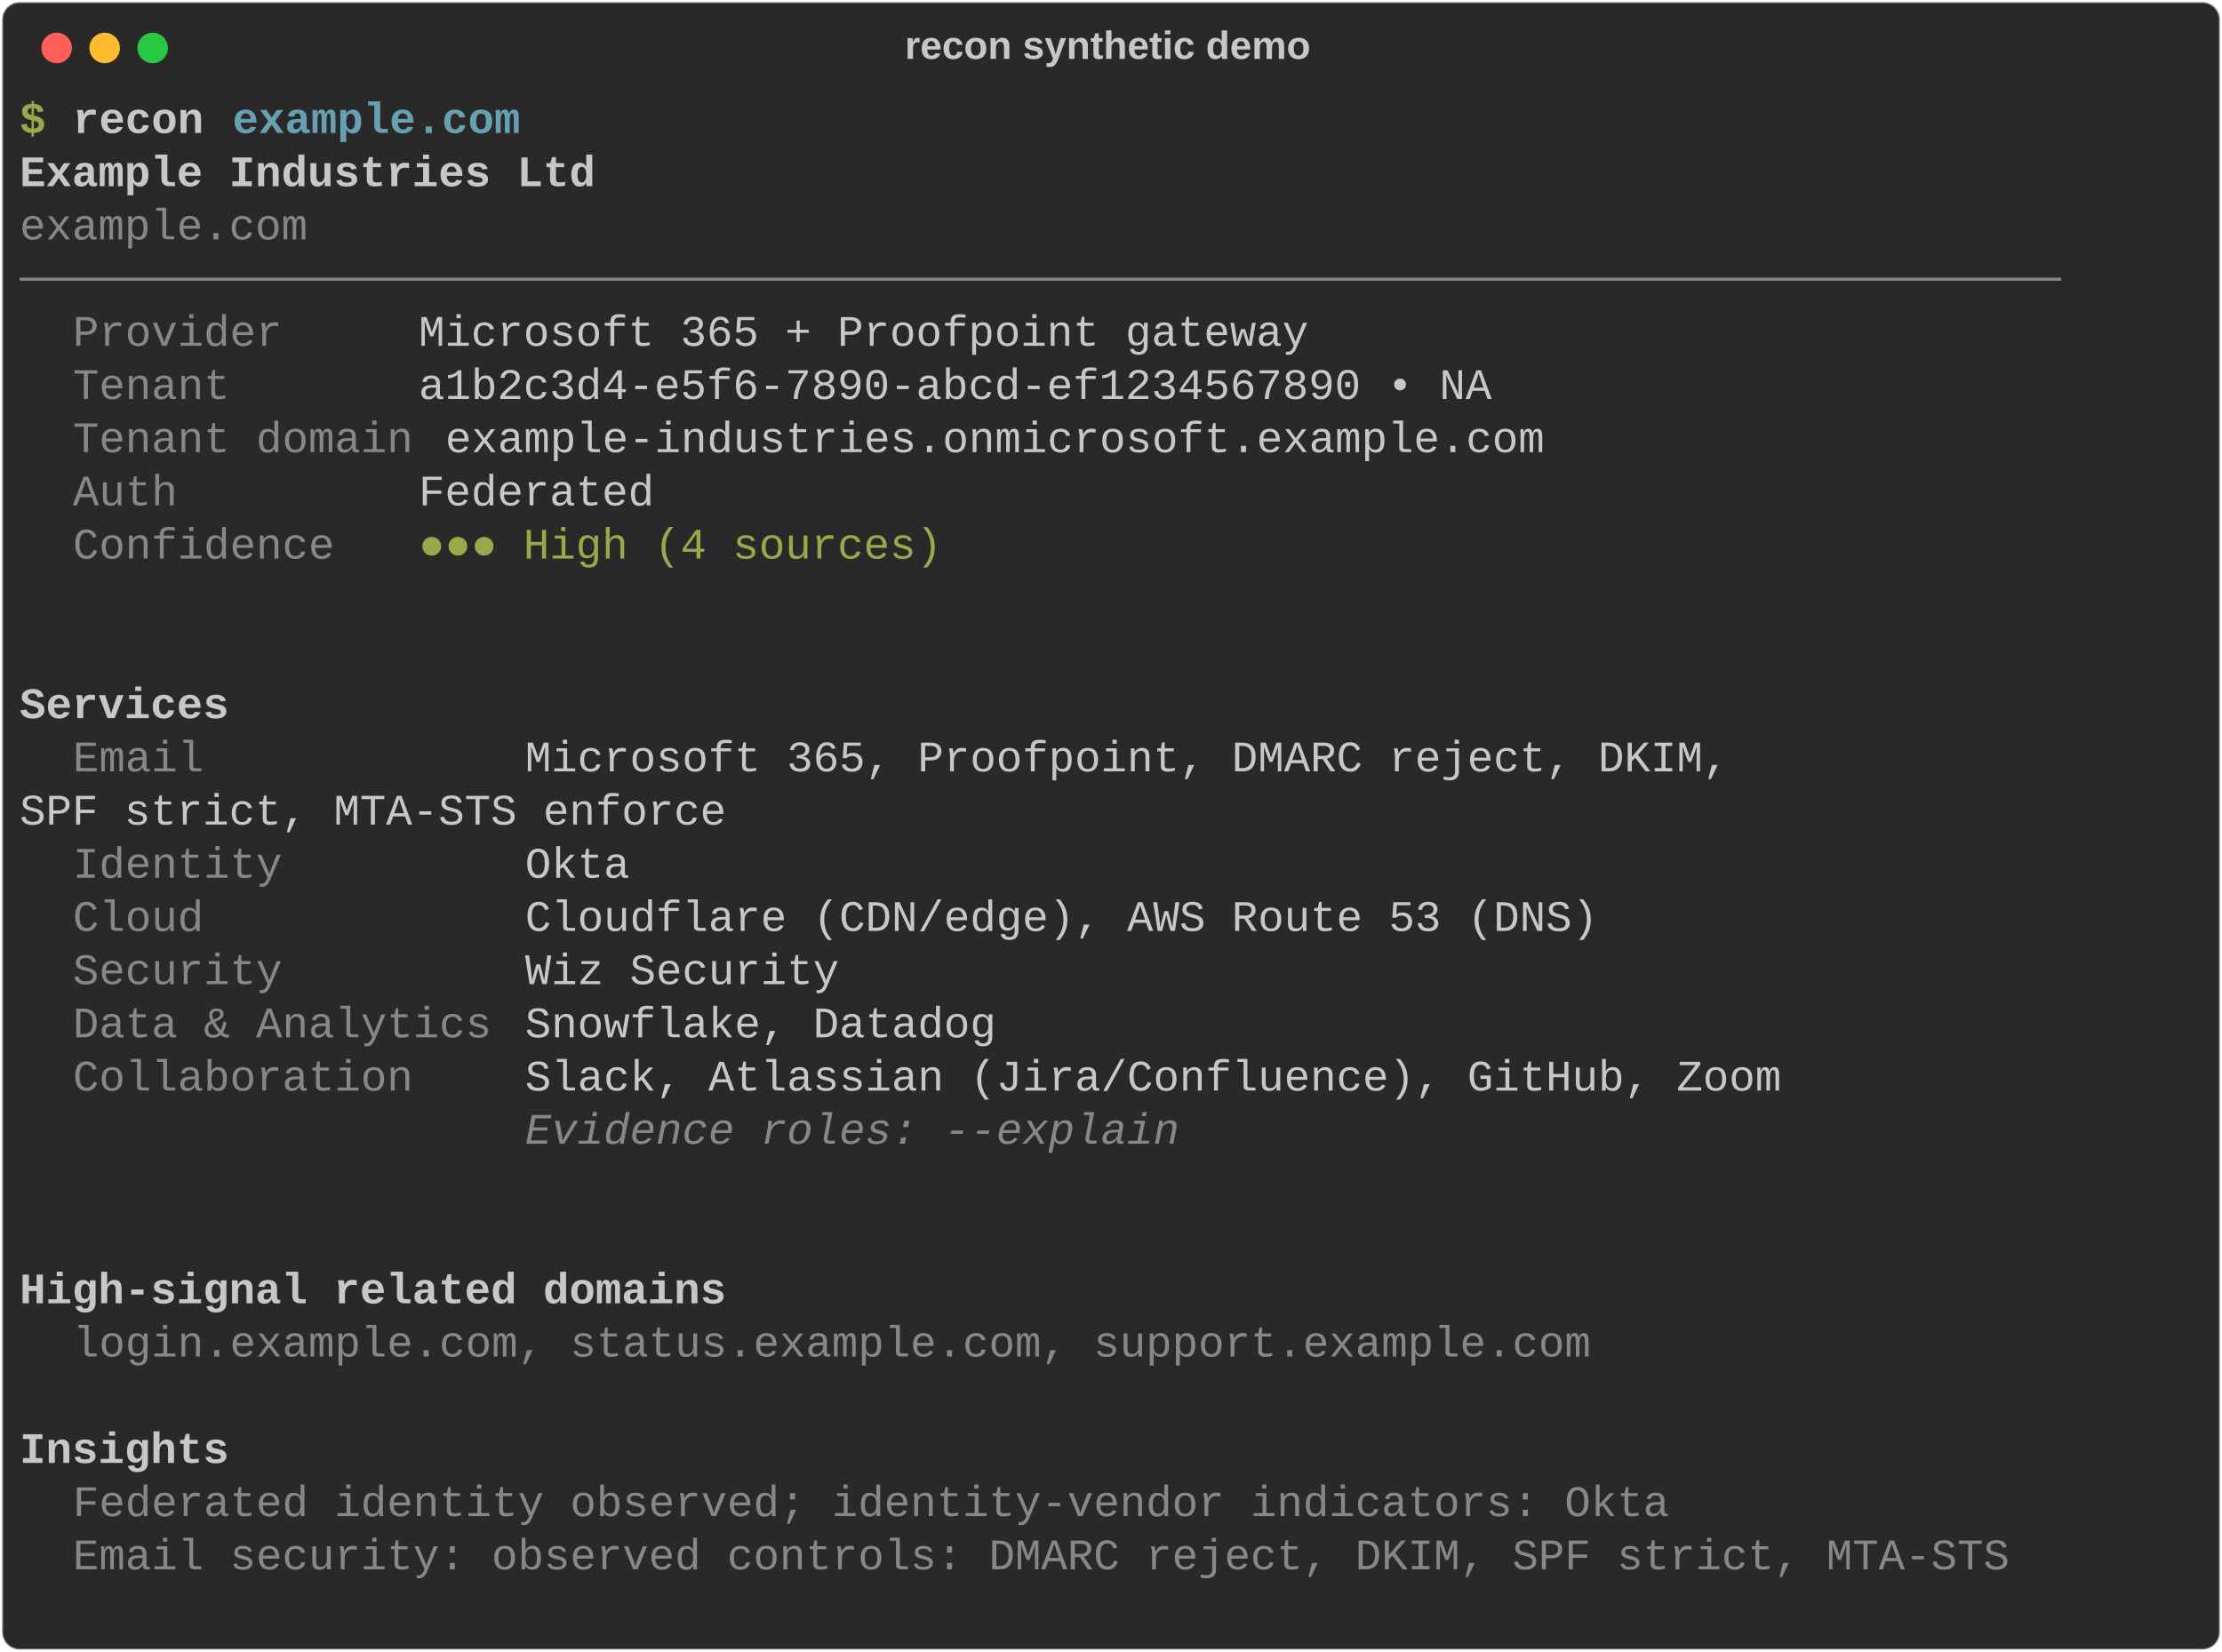
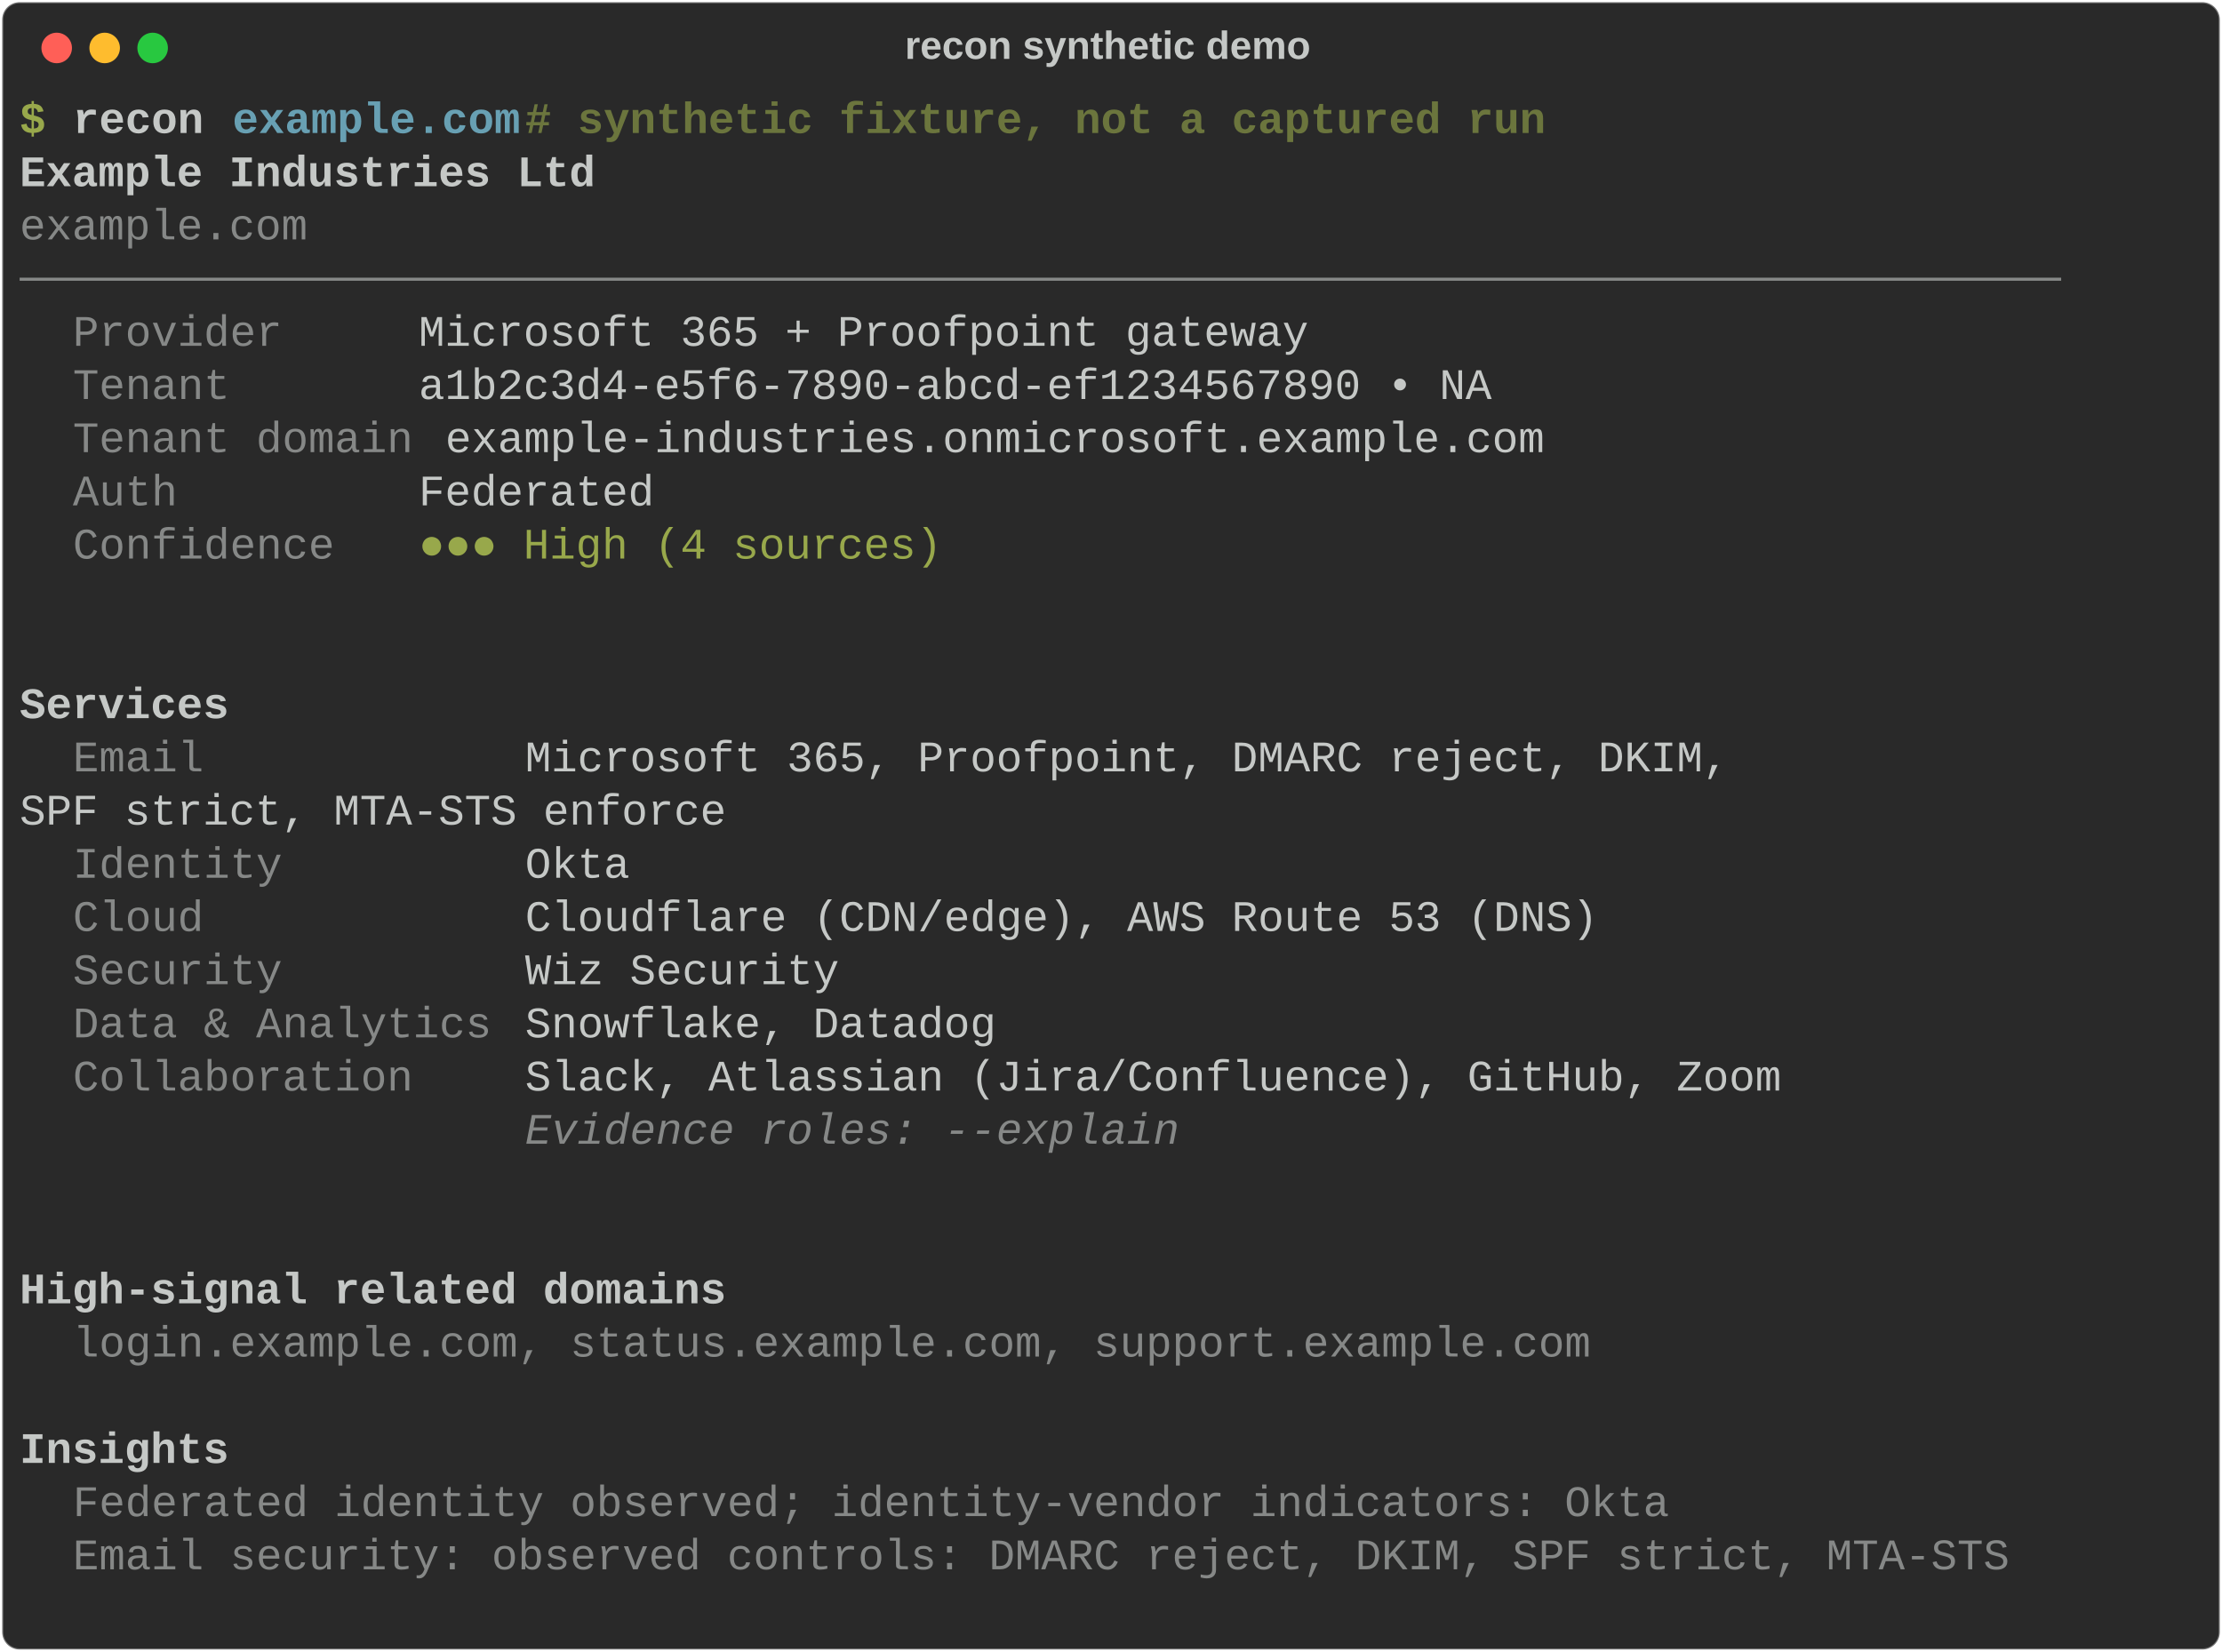
<svg xmlns="http://www.w3.org/2000/svg" class="rich-terminal" role="img" aria-labelledby="recon-demo-accessible-title recon-demo-accessible-description" viewBox="0 0 1019 757.6">
  <style>


    .recon-demo-matrix {
        font-family: ui-monospace, SFMono-Regular, Consolas, Liberation Mono, monospace;
        font-size: 20px;
        line-height: 24.4px;
        font-variant-east-asian: full-width;
    }

    .recon-demo-title {
        font-size: 18px;
        font-weight: bold;
        font-family: arial;
    }

    .recon-demo-r1 { fill: #98a84b;font-weight: bold }
.recon-demo-r2 { fill: #c5c8c6;font-weight: bold }
.recon-demo-r3 { fill: #68a0b3;font-weight: bold }
- .recon-demo-r4 { fill: #c5c8c6 }
- .recon-demo-r5 { fill: #868887 }
- .recon-demo-r6 { fill: #98a84b }
- .recon-demo-r7 { fill: #868887;font-style: italic; }
+ .recon-demo-r4 { fill: #6b753d;font-weight: bold }
+ .recon-demo-r5 { fill: #c5c8c6 }
+ .recon-demo-r6 { fill: #868887 }
+ .recon-demo-r7 { fill: #98a84b }
+ .recon-demo-r8 { fill: #868887;font-style: italic; }
    </style>
  <defs>
    <clipPath id="recon-demo-clip-terminal">
      <rect x="0" y="0" width="999.4" height="706.6" />
    </clipPath>
    <clipPath id="recon-demo-line-0">
      <rect x="0" y="1.5" width="1000.4" height="24.65" />
    </clipPath>
    <clipPath id="recon-demo-line-1">
      <rect x="0" y="25.9" width="1000.4" height="24.65" />
    </clipPath>
    <clipPath id="recon-demo-line-2">
      <rect x="0" y="50.3" width="1000.4" height="24.65" />
    </clipPath>
    <clipPath id="recon-demo-line-3">
      <rect x="0" y="74.7" width="1000.4" height="24.65" />
    </clipPath>
    <clipPath id="recon-demo-line-4">
      <rect x="0" y="99.1" width="1000.4" height="24.65" />
    </clipPath>
    <clipPath id="recon-demo-line-5">
      <rect x="0" y="123.5" width="1000.4" height="24.65" />
    </clipPath>
    <clipPath id="recon-demo-line-6">
      <rect x="0" y="147.9" width="1000.4" height="24.65" />
    </clipPath>
    <clipPath id="recon-demo-line-7">
      <rect x="0" y="172.3" width="1000.4" height="24.65" />
    </clipPath>
    <clipPath id="recon-demo-line-8">
      <rect x="0" y="196.7" width="1000.4" height="24.65" />
    </clipPath>
    <clipPath id="recon-demo-line-9">
      <rect x="0" y="221.1" width="1000.4" height="24.65" />
    </clipPath>
    <clipPath id="recon-demo-line-10">
      <rect x="0" y="245.5" width="1000.4" height="24.65" />
    </clipPath>
    <clipPath id="recon-demo-line-11">
      <rect x="0" y="269.9" width="1000.4" height="24.65" />
    </clipPath>
    <clipPath id="recon-demo-line-12">
      <rect x="0" y="294.3" width="1000.4" height="24.65" />
    </clipPath>
    <clipPath id="recon-demo-line-13">
      <rect x="0" y="318.7" width="1000.4" height="24.65" />
    </clipPath>
    <clipPath id="recon-demo-line-14">
      <rect x="0" y="343.1" width="1000.4" height="24.65" />
    </clipPath>
    <clipPath id="recon-demo-line-15">
      <rect x="0" y="367.5" width="1000.4" height="24.65" />
    </clipPath>
    <clipPath id="recon-demo-line-16">
      <rect x="0" y="391.9" width="1000.4" height="24.65" />
    </clipPath>
    <clipPath id="recon-demo-line-17">
      <rect x="0" y="416.3" width="1000.4" height="24.65" />
    </clipPath>
    <clipPath id="recon-demo-line-18">
      <rect x="0" y="440.7" width="1000.4" height="24.65" />
    </clipPath>
    <clipPath id="recon-demo-line-19">
      <rect x="0" y="465.1" width="1000.4" height="24.65" />
    </clipPath>
    <clipPath id="recon-demo-line-20">
      <rect x="0" y="489.5" width="1000.4" height="24.65" />
    </clipPath>
    <clipPath id="recon-demo-line-21">
      <rect x="0" y="513.9" width="1000.4" height="24.65" />
    </clipPath>
    <clipPath id="recon-demo-line-22">
      <rect x="0" y="538.3" width="1000.4" height="24.65" />
    </clipPath>
    <clipPath id="recon-demo-line-23">
      <rect x="0" y="562.7" width="1000.4" height="24.65" />
    </clipPath>
    <clipPath id="recon-demo-line-24">
      <rect x="0" y="587.1" width="1000.4" height="24.65" />
    </clipPath>
    <clipPath id="recon-demo-line-25">
      <rect x="0" y="611.5" width="1000.4" height="24.65" />
    </clipPath>
    <clipPath id="recon-demo-line-26">
      <rect x="0" y="635.9" width="1000.4" height="24.65" />
    </clipPath>
    <clipPath id="recon-demo-line-27">
      <rect x="0" y="660.3" width="1000.4" height="24.65" />
    </clipPath>
  </defs>
  <rect fill="#292929" stroke="rgba(255,255,255,0.35)" stroke-width="1" x="1" y="1" width="1017" height="755.6" rx="8" />
  <text class="recon-demo-title" fill="#c5c8c6" text-anchor="middle" x="508" y="27">recon synthetic demo</text>
  <g transform="translate(26,22)">
    <circle cx="0" cy="0" r="7" fill="#ff5f57" />
    <circle cx="22" cy="0" r="7" fill="#febc2e" />
    <circle cx="44" cy="0" r="7" fill="#28c840" />
  </g>
  <g transform="translate(9, 41)" clip-path="url(#recon-demo-clip-terminal)">
    <g class="recon-demo-matrix">
      <text class="recon-demo-r1" x="0" y="20" textLength="24.4" clip-path="url(#recon-demo-line-0)">$ </text>
      <text class="recon-demo-r2" x="24.4" y="20" textLength="73.2" clip-path="url(#recon-demo-line-0)">recon </text>
      <text class="recon-demo-r3" x="97.6" y="20" textLength="134.2" clip-path="url(#recon-demo-line-0)">example.com</text>
-       <text class="recon-demo-r4" x="1000.4" y="20" textLength="12.2" clip-path="url(#recon-demo-line-0)">
+       <text class="recon-demo-r4" x="231.8" y="20" textLength="524.6" clip-path="url(#recon-demo-line-0)">    # synthetic fixture, not a captured run</text>
+       <text class="recon-demo-r5" x="1000.4" y="20" textLength="12.2" clip-path="url(#recon-demo-line-0)">
</text>
      <text class="recon-demo-r2" x="0" y="44.4" textLength="268.4" clip-path="url(#recon-demo-line-1)">Example Industries Ltd</text>
-       <text class="recon-demo-r4" x="1000.4" y="44.4" textLength="12.2" clip-path="url(#recon-demo-line-1)">
- </text>
-       <text class="recon-demo-r5" x="0" y="68.8" textLength="134.2" clip-path="url(#recon-demo-line-2)">example.com</text>
-       <text class="recon-demo-r4" x="1000.4" y="68.8" textLength="12.2" clip-path="url(#recon-demo-line-2)">
- </text>
-       <text class="recon-demo-r5" x="0" y="93.2" textLength="951.6" clip-path="url(#recon-demo-line-3)">──────────────────────────────────────────────────────────────────────────────</text>
-       <text class="recon-demo-r4" x="1000.4" y="93.2" textLength="12.2" clip-path="url(#recon-demo-line-3)">
- </text>
-       <text class="recon-demo-r5" x="24.4" y="117.6" textLength="158.6" clip-path="url(#recon-demo-line-4)">Provider     </text>
-       <text class="recon-demo-r4" x="183" y="117.6" textLength="414.8" clip-path="url(#recon-demo-line-4)">Microsoft 365 + Proofpoint gateway</text>
-       <text class="recon-demo-r4" x="1000.4" y="117.6" textLength="12.2" clip-path="url(#recon-demo-line-4)">
- </text>
-       <text class="recon-demo-r5" x="24.4" y="142" textLength="158.6" clip-path="url(#recon-demo-line-5)">Tenant       </text>
-       <text class="recon-demo-r4" x="183" y="142" textLength="500.2" clip-path="url(#recon-demo-line-5)">a1b2c3d4-e5f6-7890-abcd-ef1234567890 • NA</text>
-       <text class="recon-demo-r4" x="1000.4" y="142" textLength="12.2" clip-path="url(#recon-demo-line-5)">
- </text>
-       <text class="recon-demo-r5" x="24.4" y="166.4" textLength="170.8" clip-path="url(#recon-demo-line-6)">Tenant domain </text>
-       <text class="recon-demo-r4" x="195.2" y="166.4" textLength="512.4" clip-path="url(#recon-demo-line-6)">example-industries.onmicrosoft.example.com</text>
-       <text class="recon-demo-r4" x="1000.4" y="166.4" textLength="12.2" clip-path="url(#recon-demo-line-6)">
- </text>
-       <text class="recon-demo-r5" x="24.4" y="190.8" textLength="158.6" clip-path="url(#recon-demo-line-7)">Auth         </text>
-       <text class="recon-demo-r4" x="183" y="190.8" textLength="109.8" clip-path="url(#recon-demo-line-7)">Federated</text>
-       <text class="recon-demo-r4" x="1000.4" y="190.8" textLength="12.2" clip-path="url(#recon-demo-line-7)">
- </text>
-       <text class="recon-demo-r5" x="24.4" y="215.2" textLength="158.6" clip-path="url(#recon-demo-line-8)">Confidence   </text>
-       <text class="recon-demo-r6" x="183" y="215.2" textLength="244" clip-path="url(#recon-demo-line-8)">●●● High (4 sources)</text>
-       <text class="recon-demo-r4" x="1000.4" y="215.2" textLength="12.2" clip-path="url(#recon-demo-line-8)">
- </text>
-       <text class="recon-demo-r4" x="1000.4" y="239.6" textLength="12.2" clip-path="url(#recon-demo-line-9)">
- </text>
-       <text class="recon-demo-r4" x="1000.4" y="264" textLength="12.2" clip-path="url(#recon-demo-line-10)">
+       <text class="recon-demo-r5" x="1000.4" y="44.4" textLength="12.2" clip-path="url(#recon-demo-line-1)">
+ </text>
+       <text class="recon-demo-r6" x="0" y="68.8" textLength="134.2" clip-path="url(#recon-demo-line-2)">example.com</text>
+       <text class="recon-demo-r5" x="1000.4" y="68.8" textLength="12.2" clip-path="url(#recon-demo-line-2)">
+ </text>
+       <text class="recon-demo-r6" x="0" y="93.2" textLength="951.6" clip-path="url(#recon-demo-line-3)">──────────────────────────────────────────────────────────────────────────────</text>
+       <text class="recon-demo-r5" x="1000.4" y="93.2" textLength="12.2" clip-path="url(#recon-demo-line-3)">
+ </text>
+       <text class="recon-demo-r6" x="24.4" y="117.6" textLength="158.6" clip-path="url(#recon-demo-line-4)">Provider     </text>
+       <text class="recon-demo-r5" x="183" y="117.6" textLength="414.8" clip-path="url(#recon-demo-line-4)">Microsoft 365 + Proofpoint gateway</text>
+       <text class="recon-demo-r5" x="1000.4" y="117.6" textLength="12.2" clip-path="url(#recon-demo-line-4)">
+ </text>
+       <text class="recon-demo-r6" x="24.4" y="142" textLength="158.6" clip-path="url(#recon-demo-line-5)">Tenant       </text>
+       <text class="recon-demo-r5" x="183" y="142" textLength="500.2" clip-path="url(#recon-demo-line-5)">a1b2c3d4-e5f6-7890-abcd-ef1234567890 • NA</text>
+       <text class="recon-demo-r5" x="1000.4" y="142" textLength="12.2" clip-path="url(#recon-demo-line-5)">
+ </text>
+       <text class="recon-demo-r6" x="24.4" y="166.4" textLength="170.8" clip-path="url(#recon-demo-line-6)">Tenant domain </text>
+       <text class="recon-demo-r5" x="195.2" y="166.4" textLength="512.4" clip-path="url(#recon-demo-line-6)">example-industries.onmicrosoft.example.com</text>
+       <text class="recon-demo-r5" x="1000.4" y="166.4" textLength="12.2" clip-path="url(#recon-demo-line-6)">
+ </text>
+       <text class="recon-demo-r6" x="24.4" y="190.8" textLength="158.6" clip-path="url(#recon-demo-line-7)">Auth         </text>
+       <text class="recon-demo-r5" x="183" y="190.8" textLength="109.8" clip-path="url(#recon-demo-line-7)">Federated</text>
+       <text class="recon-demo-r5" x="1000.4" y="190.8" textLength="12.2" clip-path="url(#recon-demo-line-7)">
+ </text>
+       <text class="recon-demo-r6" x="24.4" y="215.2" textLength="158.6" clip-path="url(#recon-demo-line-8)">Confidence   </text>
+       <text class="recon-demo-r7" x="183" y="215.2" textLength="244" clip-path="url(#recon-demo-line-8)">●●● High (4 sources)</text>
+       <text class="recon-demo-r5" x="1000.4" y="215.2" textLength="12.2" clip-path="url(#recon-demo-line-8)">
+ </text>
+       <text class="recon-demo-r5" x="1000.4" y="239.6" textLength="12.2" clip-path="url(#recon-demo-line-9)">
+ </text>
+       <text class="recon-demo-r5" x="1000.4" y="264" textLength="12.2" clip-path="url(#recon-demo-line-10)">
</text>
      <text class="recon-demo-r2" x="0" y="288.4" textLength="97.6" clip-path="url(#recon-demo-line-11)">Services</text>
-       <text class="recon-demo-r4" x="1000.4" y="288.4" textLength="12.2" clip-path="url(#recon-demo-line-11)">
- </text>
-       <text class="recon-demo-r5" x="24.4" y="312.8" textLength="207.4" clip-path="url(#recon-demo-line-12)">Email            </text>
-       <text class="recon-demo-r4" x="231.8" y="312.8" textLength="561.2" clip-path="url(#recon-demo-line-12)">Microsoft 365, Proofpoint, DMARC reject, DKIM,</text>
-       <text class="recon-demo-r4" x="1000.4" y="312.8" textLength="12.2" clip-path="url(#recon-demo-line-12)">
- </text>
-       <text class="recon-demo-r4" x="0" y="337.2" textLength="561.2" clip-path="url(#recon-demo-line-13)">                   SPF strict, MTA-STS enforce</text>
-       <text class="recon-demo-r4" x="1000.4" y="337.2" textLength="12.2" clip-path="url(#recon-demo-line-13)">
- </text>
-       <text class="recon-demo-r5" x="24.4" y="361.6" textLength="207.4" clip-path="url(#recon-demo-line-14)">Identity         </text>
-       <text class="recon-demo-r4" x="231.8" y="361.6" textLength="48.8" clip-path="url(#recon-demo-line-14)">Okta</text>
-       <text class="recon-demo-r4" x="1000.4" y="361.6" textLength="12.2" clip-path="url(#recon-demo-line-14)">
- </text>
-       <text class="recon-demo-r5" x="24.4" y="386" textLength="207.4" clip-path="url(#recon-demo-line-15)">Cloud            </text>
-       <text class="recon-demo-r4" x="231.8" y="386" textLength="500.2" clip-path="url(#recon-demo-line-15)">Cloudflare (CDN/edge), AWS Route 53 (DNS)</text>
-       <text class="recon-demo-r4" x="1000.4" y="386" textLength="12.2" clip-path="url(#recon-demo-line-15)">
- </text>
-       <text class="recon-demo-r5" x="24.4" y="410.4" textLength="207.4" clip-path="url(#recon-demo-line-16)">Security         </text>
-       <text class="recon-demo-r4" x="231.8" y="410.4" textLength="146.4" clip-path="url(#recon-demo-line-16)">Wiz Security</text>
-       <text class="recon-demo-r4" x="1000.4" y="410.4" textLength="12.2" clip-path="url(#recon-demo-line-16)">
- </text>
-       <text class="recon-demo-r5" x="24.4" y="434.8" textLength="207.4" clip-path="url(#recon-demo-line-17)">Data &amp; Analytics </text>
-       <text class="recon-demo-r4" x="231.8" y="434.8" textLength="219.6" clip-path="url(#recon-demo-line-17)">Snowflake, Datadog</text>
-       <text class="recon-demo-r4" x="1000.4" y="434.8" textLength="12.2" clip-path="url(#recon-demo-line-17)">
- </text>
-       <text class="recon-demo-r5" x="24.4" y="459.2" textLength="207.4" clip-path="url(#recon-demo-line-18)">Collaboration    </text>
-       <text class="recon-demo-r4" x="231.8" y="459.2" textLength="585.6" clip-path="url(#recon-demo-line-18)">Slack, Atlassian (Jira/Confluence), GitHub, Zoom</text>
-       <text class="recon-demo-r4" x="1000.4" y="459.2" textLength="12.2" clip-path="url(#recon-demo-line-18)">
- </text>
-       <text class="recon-demo-r7" x="231.8" y="483.6" textLength="305" clip-path="url(#recon-demo-line-19)">Evidence roles: --explain</text>
-       <text class="recon-demo-r4" x="1000.4" y="483.6" textLength="12.2" clip-path="url(#recon-demo-line-19)">
- </text>
-       <text class="recon-demo-r4" x="1000.4" y="508" textLength="12.2" clip-path="url(#recon-demo-line-20)">
- </text>
-       <text class="recon-demo-r4" x="1000.4" y="532.4" textLength="12.2" clip-path="url(#recon-demo-line-21)">
+       <text class="recon-demo-r5" x="1000.4" y="288.4" textLength="12.2" clip-path="url(#recon-demo-line-11)">
+ </text>
+       <text class="recon-demo-r6" x="24.4" y="312.8" textLength="207.4" clip-path="url(#recon-demo-line-12)">Email            </text>
+       <text class="recon-demo-r5" x="231.8" y="312.8" textLength="561.2" clip-path="url(#recon-demo-line-12)">Microsoft 365, Proofpoint, DMARC reject, DKIM,</text>
+       <text class="recon-demo-r5" x="1000.4" y="312.8" textLength="12.2" clip-path="url(#recon-demo-line-12)">
+ </text>
+       <text class="recon-demo-r5" x="0" y="337.2" textLength="561.2" clip-path="url(#recon-demo-line-13)">                   SPF strict, MTA-STS enforce</text>
+       <text class="recon-demo-r5" x="1000.4" y="337.2" textLength="12.2" clip-path="url(#recon-demo-line-13)">
+ </text>
+       <text class="recon-demo-r6" x="24.4" y="361.6" textLength="207.4" clip-path="url(#recon-demo-line-14)">Identity         </text>
+       <text class="recon-demo-r5" x="231.8" y="361.6" textLength="48.8" clip-path="url(#recon-demo-line-14)">Okta</text>
+       <text class="recon-demo-r5" x="1000.4" y="361.6" textLength="12.2" clip-path="url(#recon-demo-line-14)">
+ </text>
+       <text class="recon-demo-r6" x="24.4" y="386" textLength="207.4" clip-path="url(#recon-demo-line-15)">Cloud            </text>
+       <text class="recon-demo-r5" x="231.8" y="386" textLength="500.2" clip-path="url(#recon-demo-line-15)">Cloudflare (CDN/edge), AWS Route 53 (DNS)</text>
+       <text class="recon-demo-r5" x="1000.4" y="386" textLength="12.2" clip-path="url(#recon-demo-line-15)">
+ </text>
+       <text class="recon-demo-r6" x="24.4" y="410.4" textLength="207.4" clip-path="url(#recon-demo-line-16)">Security         </text>
+       <text class="recon-demo-r5" x="231.8" y="410.4" textLength="146.4" clip-path="url(#recon-demo-line-16)">Wiz Security</text>
+       <text class="recon-demo-r5" x="1000.4" y="410.4" textLength="12.2" clip-path="url(#recon-demo-line-16)">
+ </text>
+       <text class="recon-demo-r6" x="24.4" y="434.8" textLength="207.4" clip-path="url(#recon-demo-line-17)">Data &amp; Analytics </text>
+       <text class="recon-demo-r5" x="231.8" y="434.8" textLength="219.6" clip-path="url(#recon-demo-line-17)">Snowflake, Datadog</text>
+       <text class="recon-demo-r5" x="1000.4" y="434.8" textLength="12.2" clip-path="url(#recon-demo-line-17)">
+ </text>
+       <text class="recon-demo-r6" x="24.4" y="459.2" textLength="207.4" clip-path="url(#recon-demo-line-18)">Collaboration    </text>
+       <text class="recon-demo-r5" x="231.8" y="459.2" textLength="585.6" clip-path="url(#recon-demo-line-18)">Slack, Atlassian (Jira/Confluence), GitHub, Zoom</text>
+       <text class="recon-demo-r5" x="1000.4" y="459.2" textLength="12.2" clip-path="url(#recon-demo-line-18)">
+ </text>
+       <text class="recon-demo-r8" x="231.8" y="483.6" textLength="305" clip-path="url(#recon-demo-line-19)">Evidence roles: --explain</text>
+       <text class="recon-demo-r5" x="1000.4" y="483.6" textLength="12.2" clip-path="url(#recon-demo-line-19)">
+ </text>
+       <text class="recon-demo-r5" x="1000.4" y="508" textLength="12.2" clip-path="url(#recon-demo-line-20)">
+ </text>
+       <text class="recon-demo-r5" x="1000.4" y="532.4" textLength="12.2" clip-path="url(#recon-demo-line-21)">
</text>
      <text class="recon-demo-r2" x="0" y="556.8" textLength="329.4" clip-path="url(#recon-demo-line-22)">High-signal related domains</text>
-       <text class="recon-demo-r4" x="1000.4" y="556.8" textLength="12.2" clip-path="url(#recon-demo-line-22)">
- </text>
-       <text class="recon-demo-r5" x="24.4" y="581.2" textLength="707.6" clip-path="url(#recon-demo-line-23)">login.example.com, status.example.com, support.example.com</text>
-       <text class="recon-demo-r4" x="1000.4" y="581.2" textLength="12.2" clip-path="url(#recon-demo-line-23)">
- </text>
-       <text class="recon-demo-r4" x="1000.4" y="605.6" textLength="12.2" clip-path="url(#recon-demo-line-24)">
+       <text class="recon-demo-r5" x="1000.4" y="556.8" textLength="12.2" clip-path="url(#recon-demo-line-22)">
+ </text>
+       <text class="recon-demo-r6" x="24.4" y="581.2" textLength="707.6" clip-path="url(#recon-demo-line-23)">login.example.com, status.example.com, support.example.com</text>
+       <text class="recon-demo-r5" x="1000.4" y="581.2" textLength="12.2" clip-path="url(#recon-demo-line-23)">
+ </text>
+       <text class="recon-demo-r5" x="1000.4" y="605.6" textLength="12.2" clip-path="url(#recon-demo-line-24)">
</text>
      <text class="recon-demo-r2" x="0" y="630" textLength="97.6" clip-path="url(#recon-demo-line-25)">Insights</text>
-       <text class="recon-demo-r4" x="1000.4" y="630" textLength="12.2" clip-path="url(#recon-demo-line-25)">
- </text>
-       <text class="recon-demo-r5" x="24.4" y="654.4" textLength="744.2" clip-path="url(#recon-demo-line-26)">Federated identity observed; identity-vendor indicators: Okta</text>
-       <text class="recon-demo-r4" x="1000.4" y="654.4" textLength="12.2" clip-path="url(#recon-demo-line-26)">
- </text>
-       <text class="recon-demo-r5" x="24.4" y="678.8" textLength="902.8" clip-path="url(#recon-demo-line-27)">Email security: observed controls: DMARC reject, DKIM, SPF strict, MTA-STS</text>
-       <text class="recon-demo-r4" x="1000.4" y="678.8" textLength="12.2" clip-path="url(#recon-demo-line-27)">
- </text>
-       <text class="recon-demo-r4" x="1000.4" y="703.2" textLength="12.2" clip-path="url(#recon-demo-line-28)">
+       <text class="recon-demo-r5" x="1000.4" y="630" textLength="12.2" clip-path="url(#recon-demo-line-25)">
+ </text>
+       <text class="recon-demo-r6" x="24.4" y="654.4" textLength="744.2" clip-path="url(#recon-demo-line-26)">Federated identity observed; identity-vendor indicators: Okta</text>
+       <text class="recon-demo-r5" x="1000.4" y="654.4" textLength="12.2" clip-path="url(#recon-demo-line-26)">
+ </text>
+       <text class="recon-demo-r6" x="24.4" y="678.8" textLength="902.8" clip-path="url(#recon-demo-line-27)">Email security: observed controls: DMARC reject, DKIM, SPF strict, MTA-STS</text>
+       <text class="recon-demo-r5" x="1000.4" y="678.8" textLength="12.2" clip-path="url(#recon-demo-line-27)">
+ </text>
+       <text class="recon-demo-r5" x="1000.4" y="703.2" textLength="12.2" clip-path="url(#recon-demo-line-28)">
</text>
    </g>
  </g>
</svg>
